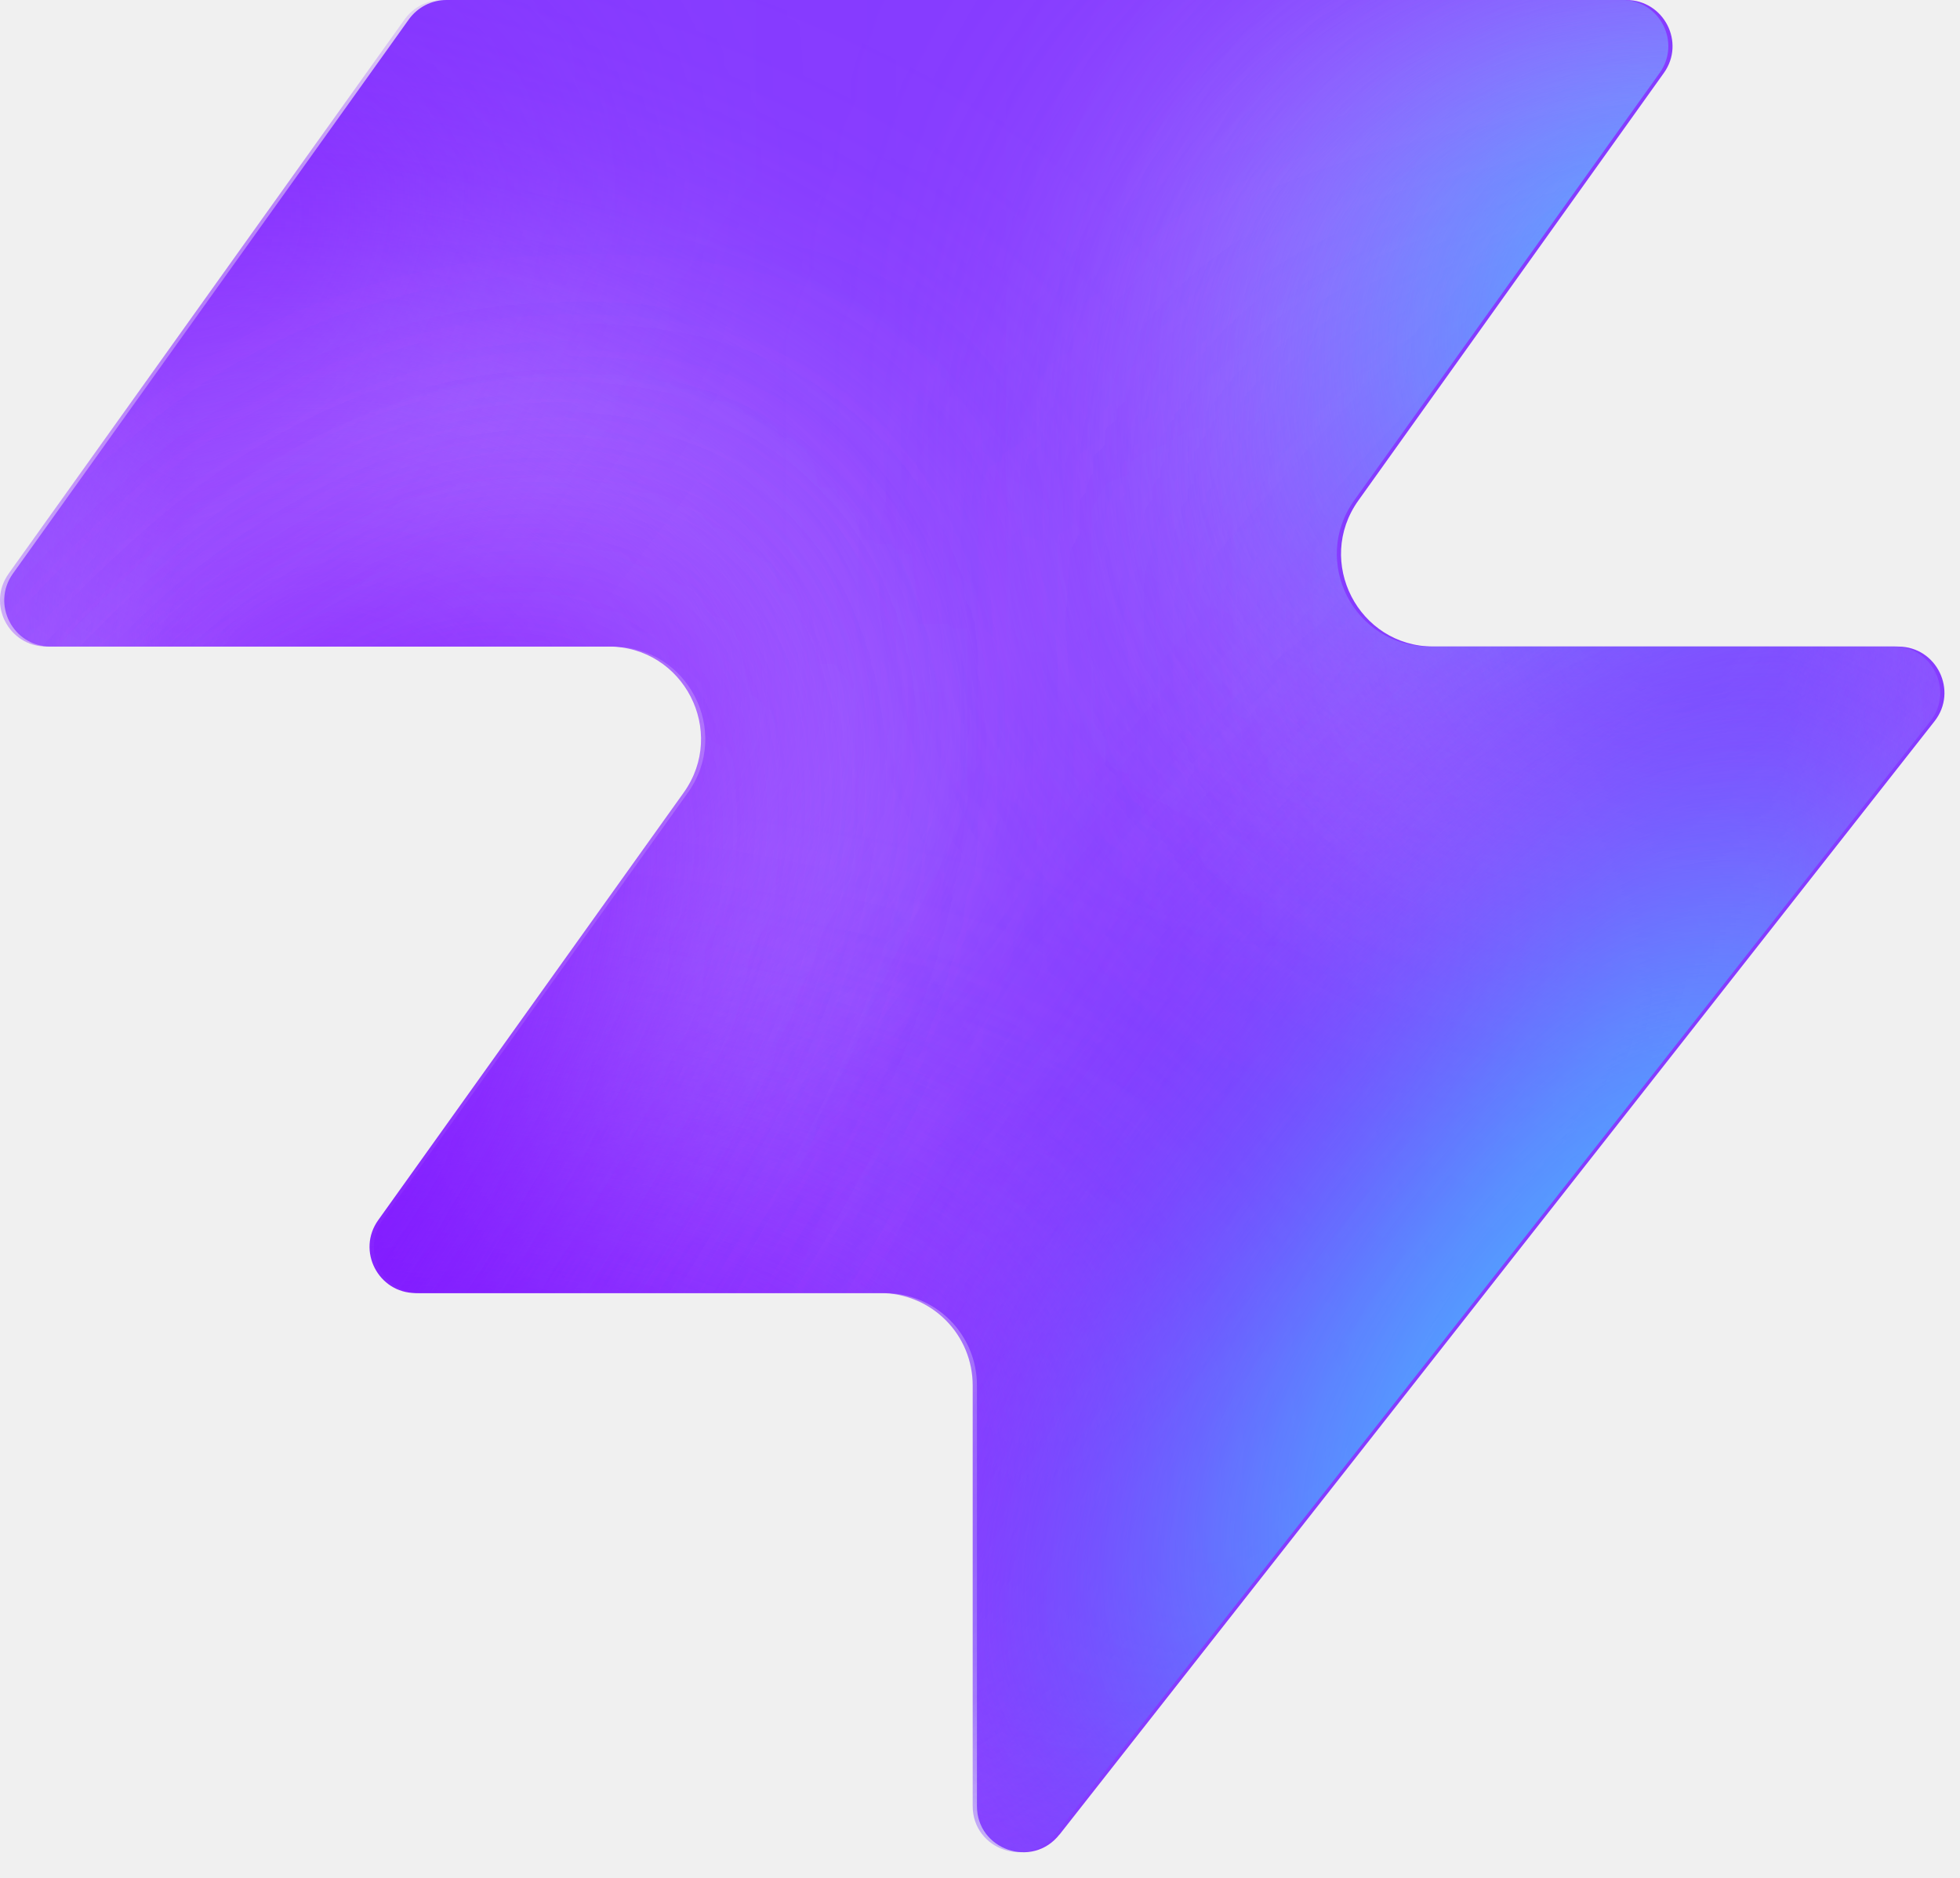
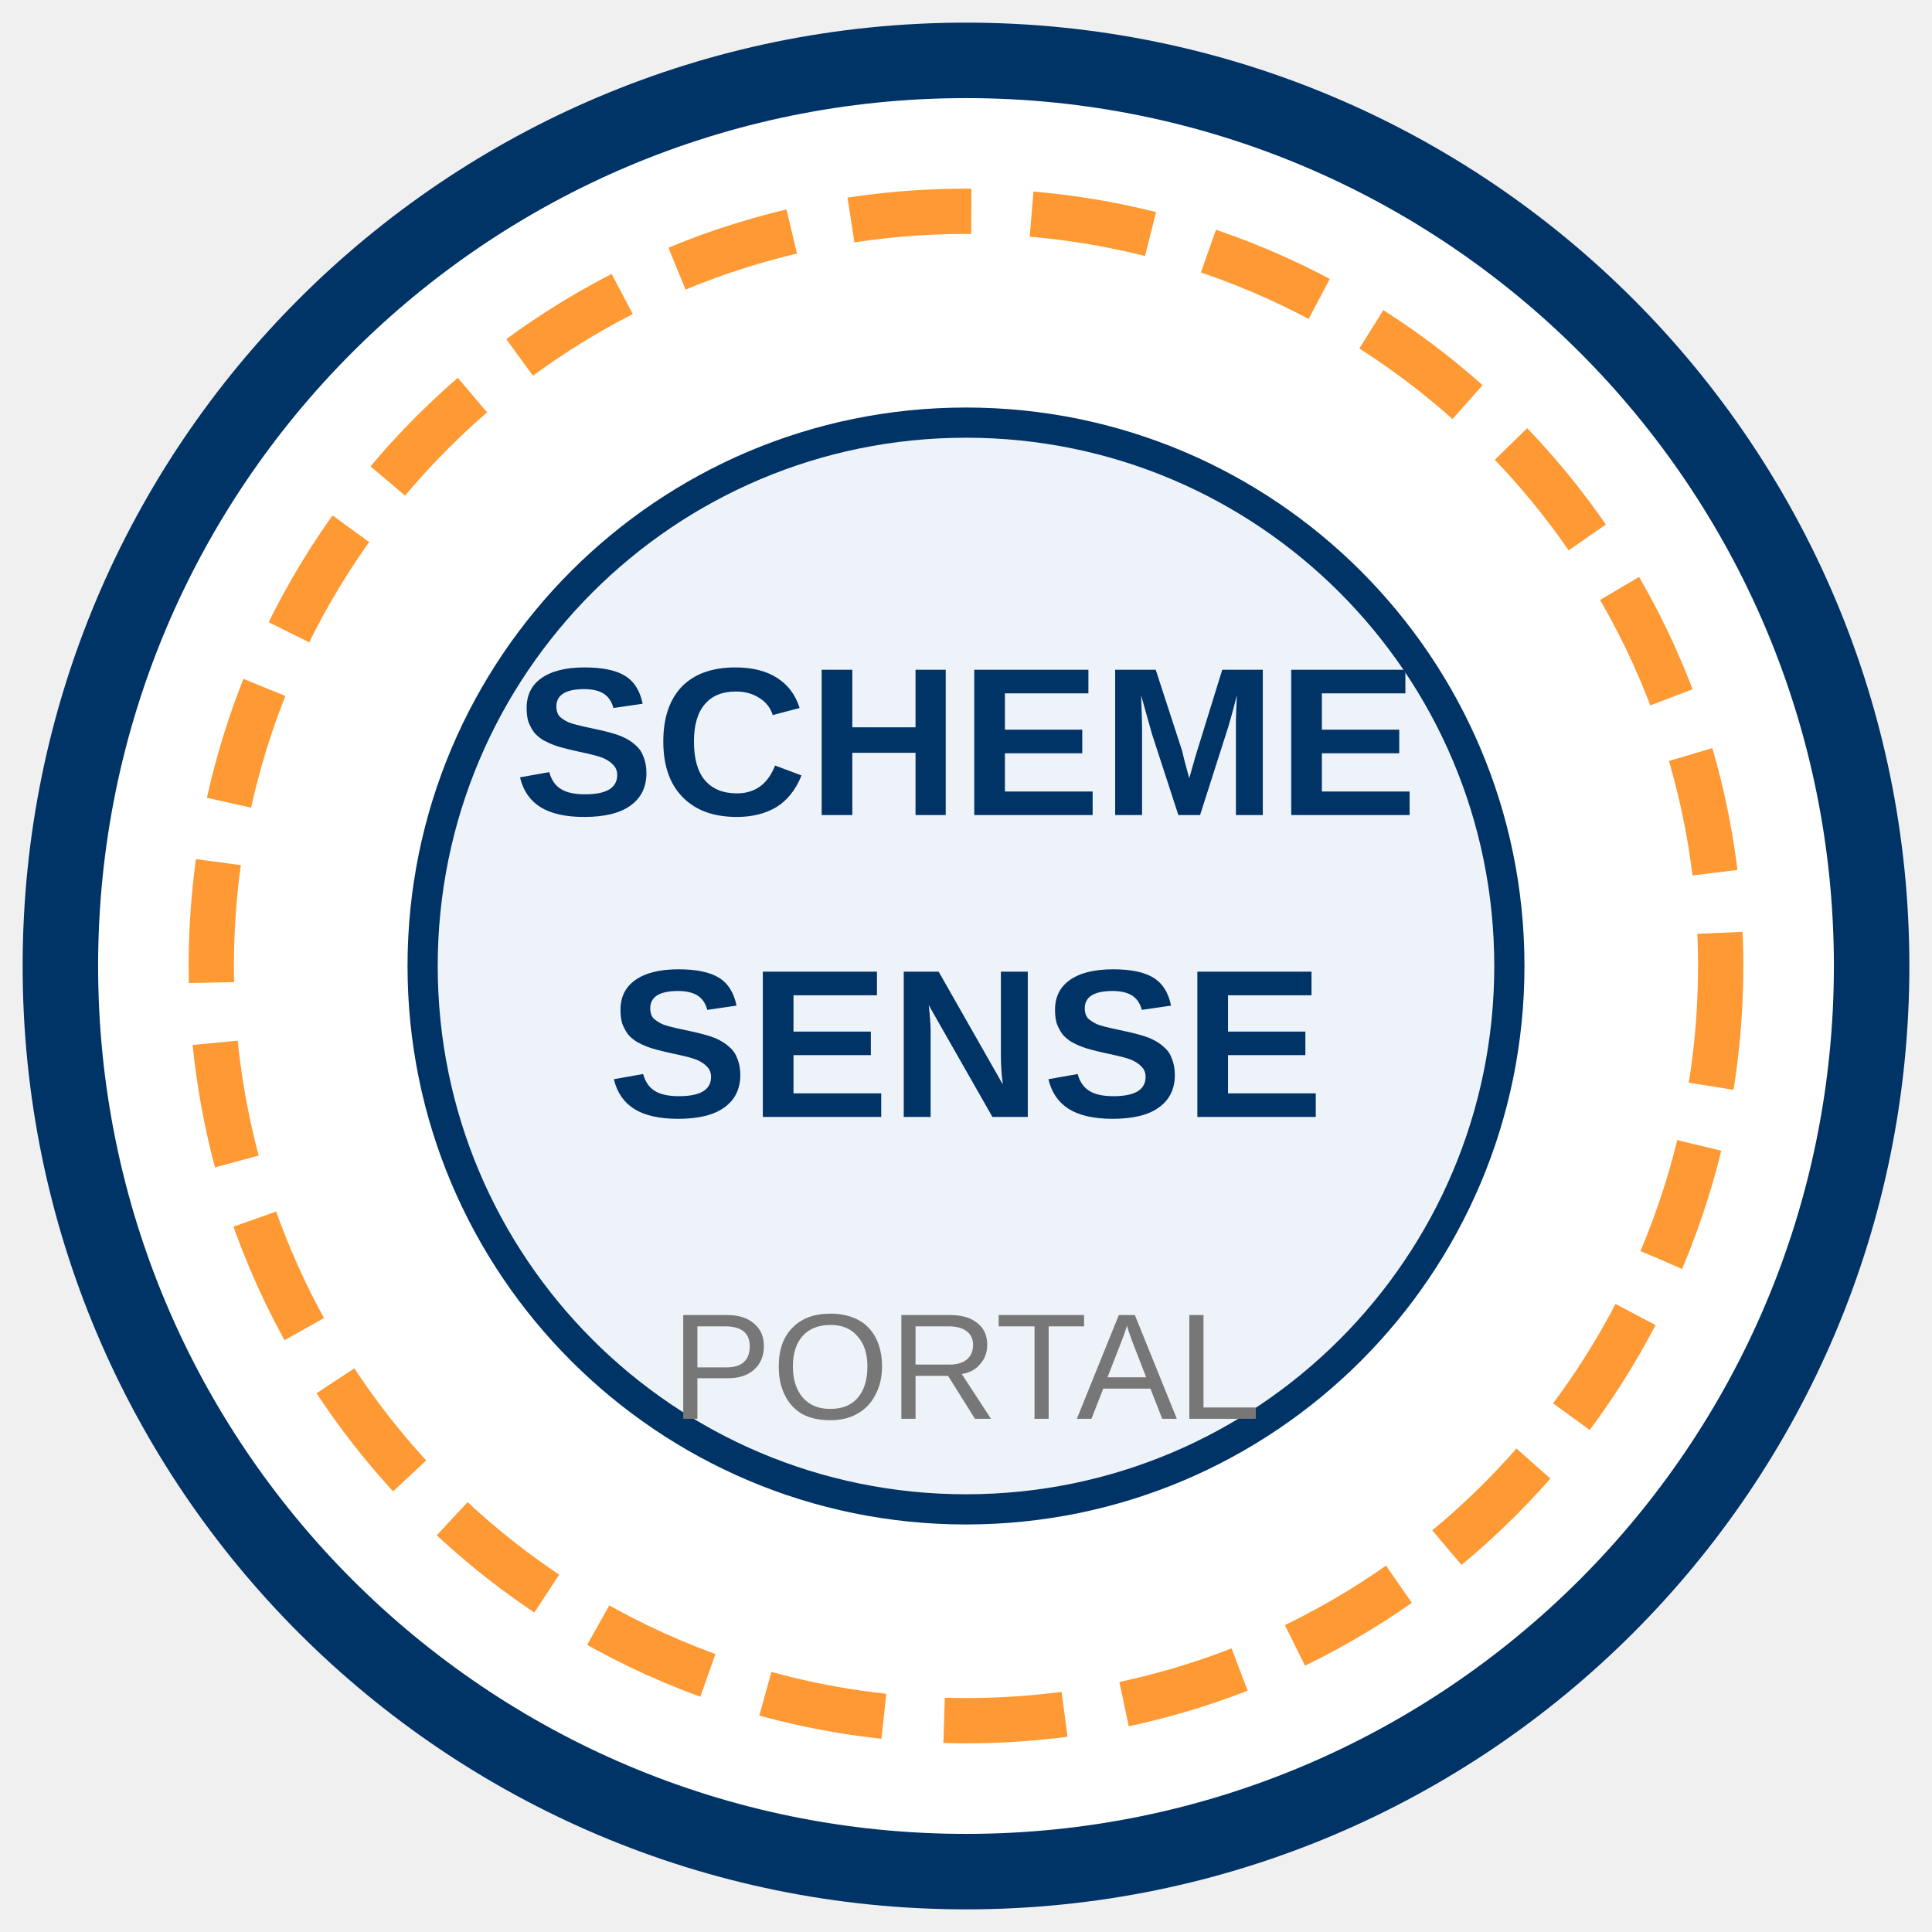
- <svg xmlns="http://www.w3.org/2000/svg" width="48" height="46" fill="none" viewBox="0 0 48 46">
-   <path fill="#863bff" d="M25.946 44.938c-.664.845-2.021.375-2.021-.698V33.937a2.26 2.26 0 0 0-2.262-2.262H10.287c-.92 0-1.456-1.04-.92-1.788l7.48-10.471c1.07-1.497 0-3.578-1.842-3.578H1.237c-.92 0-1.456-1.04-.92-1.788L10.013.474c.214-.297.556-.474.92-.474h28.894c.92 0 1.456 1.04.92 1.788l-7.48 10.471c-1.07 1.498 0 3.579 1.842 3.579h11.377c.943 0 1.473 1.088.89 1.83L25.947 44.94z" style="fill:#863bff;fill:color(display-p3 .525 .23 1);fill-opacity:1" />
-   <mask id="a" width="48" height="46" x="0" y="0" maskUnits="userSpaceOnUse" style="mask-type:alpha">
-     <path fill="#000" d="M25.842 44.938c-.664.844-2.021.375-2.021-.698V33.937a2.26 2.26 0 0 0-2.262-2.262H10.183c-.92 0-1.456-1.04-.92-1.788l7.48-10.471c1.07-1.498 0-3.579-1.842-3.579H1.133c-.92 0-1.456-1.04-.92-1.787L9.91.473c.214-.297.556-.474.92-.474h28.894c.92 0 1.456 1.04.92 1.788l-7.48 10.471c-1.07 1.498 0 3.578 1.842 3.578h11.377c.943 0 1.473 1.088.89 1.832L25.843 44.94z" style="fill:#000;fill-opacity:1" />
-   </mask>
-   <g mask="url(#a)">
-     <g filter="url(#b)">
-       <ellipse cx="5.508" cy="14.704" fill="#ede6ff" rx="5.508" ry="14.704" style="fill:#ede6ff;fill:color(display-p3 .927 .903 1);fill-opacity:1" transform="matrix(.00324 1 1 -.00324 -4.47 31.516)" />
-     </g>
-     <g filter="url(#c)">
-       <ellipse cx="10.399" cy="29.851" fill="#ede6ff" rx="10.399" ry="29.851" style="fill:#ede6ff;fill:color(display-p3 .927 .903 1);fill-opacity:1" transform="matrix(.00324 1 1 -.00324 -39.328 7.883)" />
-     </g>
-     <g filter="url(#d)">
-       <ellipse cx="5.508" cy="30.487" fill="#7e14ff" rx="5.508" ry="30.487" style="fill:#7e14ff;fill:color(display-p3 .492 .077 1);fill-opacity:1" transform="rotate(89.814 -25.913 -14.639)scale(1 -1)" />
-     </g>
-     <g filter="url(#e)">
-       <ellipse cx="5.508" cy="30.599" fill="#7e14ff" rx="5.508" ry="30.599" style="fill:#7e14ff;fill:color(display-p3 .492 .077 1);fill-opacity:1" transform="rotate(89.814 -32.644 -3.334)scale(1 -1)" />
-     </g>
-     <g filter="url(#f)">
-       <ellipse cx="5.508" cy="30.599" fill="#7e14ff" rx="5.508" ry="30.599" style="fill:#7e14ff;fill:color(display-p3 .492 .077 1);fill-opacity:1" transform="matrix(.00324 1 1 -.00324 -34.34 30.47)" />
-     </g>
-     <g filter="url(#g)">
-       <ellipse cx="14.072" cy="22.078" fill="#ede6ff" rx="14.072" ry="22.078" style="fill:#ede6ff;fill:color(display-p3 .927 .903 1);fill-opacity:1" transform="rotate(93.35 24.506 48.493)scale(-1 1)" />
-     </g>
-     <g filter="url(#h)">
-       <ellipse cx="3.47" cy="21.501" fill="#7e14ff" rx="3.47" ry="21.501" style="fill:#7e14ff;fill:color(display-p3 .492 .077 1);fill-opacity:1" transform="rotate(89.009 28.708 47.59)scale(-1 1)" />
-     </g>
-     <g filter="url(#i)">
-       <ellipse cx="3.47" cy="21.501" fill="#7e14ff" rx="3.47" ry="21.501" style="fill:#7e14ff;fill:color(display-p3 .492 .077 1);fill-opacity:1" transform="rotate(89.009 28.708 47.59)scale(-1 1)" />
-     </g>
-     <g filter="url(#j)">
-       <ellipse cx=".387" cy="8.972" fill="#7e14ff" rx="4.407" ry="29.108" style="fill:#7e14ff;fill:color(display-p3 .492 .077 1);fill-opacity:1" transform="rotate(39.51 .387 8.972)" />
-     </g>
-     <g filter="url(#k)">
-       <ellipse cx="47.523" cy="-6.092" fill="#7e14ff" rx="4.407" ry="29.108" style="fill:#7e14ff;fill:color(display-p3 .492 .077 1);fill-opacity:1" transform="rotate(37.892 47.523 -6.092)" />
-     </g>
-     <g filter="url(#l)">
-       <ellipse cx="41.412" cy="6.333" fill="#47bfff" rx="5.971" ry="9.665" style="fill:#47bfff;fill:color(display-p3 .28 .748 1);fill-opacity:1" transform="rotate(37.892 41.412 6.333)" />
-     </g>
-     <g filter="url(#m)">
-       <ellipse cx="-1.879" cy="38.332" fill="#7e14ff" rx="4.407" ry="29.108" style="fill:#7e14ff;fill:color(display-p3 .492 .077 1);fill-opacity:1" transform="rotate(37.892 -1.88 38.332)" />
-     </g>
-     <g filter="url(#n)">
-       <ellipse cx="-1.879" cy="38.332" fill="#7e14ff" rx="4.407" ry="29.108" style="fill:#7e14ff;fill:color(display-p3 .492 .077 1);fill-opacity:1" transform="rotate(37.892 -1.88 38.332)" />
-     </g>
-     <g filter="url(#o)">
-       <ellipse cx="35.651" cy="29.907" fill="#7e14ff" rx="4.407" ry="29.108" style="fill:#7e14ff;fill:color(display-p3 .492 .077 1);fill-opacity:1" transform="rotate(37.892 35.651 29.907)" />
-     </g>
-     <g filter="url(#p)">
-       <ellipse cx="38.418" cy="32.4" fill="#47bfff" rx="5.971" ry="15.297" style="fill:#47bfff;fill:color(display-p3 .28 .748 1);fill-opacity:1" transform="rotate(37.892 38.418 32.4)" />
-     </g>
-   </g>
-   <defs>
-     <filter id="b" width="60.045" height="41.654" x="-19.77" y="16.149" color-interpolation-filters="sRGB" filterUnits="userSpaceOnUse">
-       <feFlood flood-opacity="0" result="BackgroundImageFix" />
-       <feBlend in="SourceGraphic" in2="BackgroundImageFix" result="shape" />
-       <feGaussianBlur result="effect1_foregroundBlur_2002_17158" stdDeviation="7.659" />
-     </filter>
-     <filter id="c" width="90.34" height="51.437" x="-54.613" y="-7.533" color-interpolation-filters="sRGB" filterUnits="userSpaceOnUse">
-       <feFlood flood-opacity="0" result="BackgroundImageFix" />
-       <feBlend in="SourceGraphic" in2="BackgroundImageFix" result="shape" />
-       <feGaussianBlur result="effect1_foregroundBlur_2002_17158" stdDeviation="7.659" />
-     </filter>
-     <filter id="d" width="79.355" height="29.4" x="-49.64" y="2.03" color-interpolation-filters="sRGB" filterUnits="userSpaceOnUse">
-       <feFlood flood-opacity="0" result="BackgroundImageFix" />
-       <feBlend in="SourceGraphic" in2="BackgroundImageFix" result="shape" />
-       <feGaussianBlur result="effect1_foregroundBlur_2002_17158" stdDeviation="4.596" />
-     </filter>
-     <filter id="e" width="79.579" height="29.4" x="-45.045" y="20.029" color-interpolation-filters="sRGB" filterUnits="userSpaceOnUse">
-       <feFlood flood-opacity="0" result="BackgroundImageFix" />
-       <feBlend in="SourceGraphic" in2="BackgroundImageFix" result="shape" />
-       <feGaussianBlur result="effect1_foregroundBlur_2002_17158" stdDeviation="4.596" />
-     </filter>
-     <filter id="f" width="79.579" height="29.4" x="-43.513" y="21.178" color-interpolation-filters="sRGB" filterUnits="userSpaceOnUse">
-       <feFlood flood-opacity="0" result="BackgroundImageFix" />
-       <feBlend in="SourceGraphic" in2="BackgroundImageFix" result="shape" />
-       <feGaussianBlur result="effect1_foregroundBlur_2002_17158" stdDeviation="4.596" />
-     </filter>
-     <filter id="g" width="74.749" height="58.852" x="15.756" y="-17.901" color-interpolation-filters="sRGB" filterUnits="userSpaceOnUse">
-       <feFlood flood-opacity="0" result="BackgroundImageFix" />
-       <feBlend in="SourceGraphic" in2="BackgroundImageFix" result="shape" />
-       <feGaussianBlur result="effect1_foregroundBlur_2002_17158" stdDeviation="7.659" />
-     </filter>
-     <filter id="h" width="61.377" height="25.362" x="23.548" y="2.284" color-interpolation-filters="sRGB" filterUnits="userSpaceOnUse">
-       <feFlood flood-opacity="0" result="BackgroundImageFix" />
-       <feBlend in="SourceGraphic" in2="BackgroundImageFix" result="shape" />
-       <feGaussianBlur result="effect1_foregroundBlur_2002_17158" stdDeviation="4.596" />
-     </filter>
-     <filter id="i" width="61.377" height="25.362" x="23.548" y="2.284" color-interpolation-filters="sRGB" filterUnits="userSpaceOnUse">
-       <feFlood flood-opacity="0" result="BackgroundImageFix" />
-       <feBlend in="SourceGraphic" in2="BackgroundImageFix" result="shape" />
-       <feGaussianBlur result="effect1_foregroundBlur_2002_17158" stdDeviation="4.596" />
-     </filter>
-     <filter id="j" width="56.045" height="63.649" x="-27.636" y="-22.853" color-interpolation-filters="sRGB" filterUnits="userSpaceOnUse">
-       <feFlood flood-opacity="0" result="BackgroundImageFix" />
-       <feBlend in="SourceGraphic" in2="BackgroundImageFix" result="shape" />
-       <feGaussianBlur result="effect1_foregroundBlur_2002_17158" stdDeviation="4.596" />
-     </filter>
-     <filter id="k" width="54.814" height="64.646" x="20.116" y="-38.415" color-interpolation-filters="sRGB" filterUnits="userSpaceOnUse">
-       <feFlood flood-opacity="0" result="BackgroundImageFix" />
-       <feBlend in="SourceGraphic" in2="BackgroundImageFix" result="shape" />
-       <feGaussianBlur result="effect1_foregroundBlur_2002_17158" stdDeviation="4.596" />
-     </filter>
-     <filter id="l" width="33.541" height="35.313" x="24.641" y="-11.323" color-interpolation-filters="sRGB" filterUnits="userSpaceOnUse">
-       <feFlood flood-opacity="0" result="BackgroundImageFix" />
-       <feBlend in="SourceGraphic" in2="BackgroundImageFix" result="shape" />
-       <feGaussianBlur result="effect1_foregroundBlur_2002_17158" stdDeviation="4.596" />
-     </filter>
-     <filter id="m" width="54.814" height="64.646" x="-29.286" y="6.009" color-interpolation-filters="sRGB" filterUnits="userSpaceOnUse">
-       <feFlood flood-opacity="0" result="BackgroundImageFix" />
-       <feBlend in="SourceGraphic" in2="BackgroundImageFix" result="shape" />
-       <feGaussianBlur result="effect1_foregroundBlur_2002_17158" stdDeviation="4.596" />
-     </filter>
-     <filter id="n" width="54.814" height="64.646" x="-29.286" y="6.009" color-interpolation-filters="sRGB" filterUnits="userSpaceOnUse">
-       <feFlood flood-opacity="0" result="BackgroundImageFix" />
-       <feBlend in="SourceGraphic" in2="BackgroundImageFix" result="shape" />
-       <feGaussianBlur result="effect1_foregroundBlur_2002_17158" stdDeviation="4.596" />
-     </filter>
-     <filter id="o" width="54.814" height="64.646" x="8.244" y="-2.416" color-interpolation-filters="sRGB" filterUnits="userSpaceOnUse">
-       <feFlood flood-opacity="0" result="BackgroundImageFix" />
-       <feBlend in="SourceGraphic" in2="BackgroundImageFix" result="shape" />
-       <feGaussianBlur result="effect1_foregroundBlur_2002_17158" stdDeviation="4.596" />
-     </filter>
-     <filter id="p" width="39.409" height="43.623" x="18.713" y="10.588" color-interpolation-filters="sRGB" filterUnits="userSpaceOnUse">
-       <feFlood flood-opacity="0" result="BackgroundImageFix" />
-       <feBlend in="SourceGraphic" in2="BackgroundImageFix" result="shape" />
-       <feGaussianBlur result="effect1_foregroundBlur_2002_17158" stdDeviation="4.596" />
-     </filter>
-   </defs>
+ <svg xmlns="http://www.w3.org/2000/svg" width="64" height="64" viewBox="0 0 64 64" fill="none">
+   <circle cx="32" cy="32" r="30" stroke="#003366" stroke-width="2.5" fill="#fff" />
+   <circle cx="32" cy="32" r="25" stroke="#FF9933" stroke-width="1.5" fill="none" stroke-dasharray="4 2" />
+   <circle cx="32" cy="32" r="18" stroke="#003366" stroke-width="1" fill="#EEF3F9" />
+   <text x="32" y="27" text-anchor="middle" font-size="7" font-weight="700" fill="#003366" font-family="Arial">SCHEME</text>
+   <text x="32" y="37" text-anchor="middle" font-size="7" font-weight="700" fill="#003366" font-family="Arial">SENSE</text>
+   <text x="32" y="47" text-anchor="middle" font-size="5" fill="#777" font-family="Arial">PORTAL</text>
</svg>
